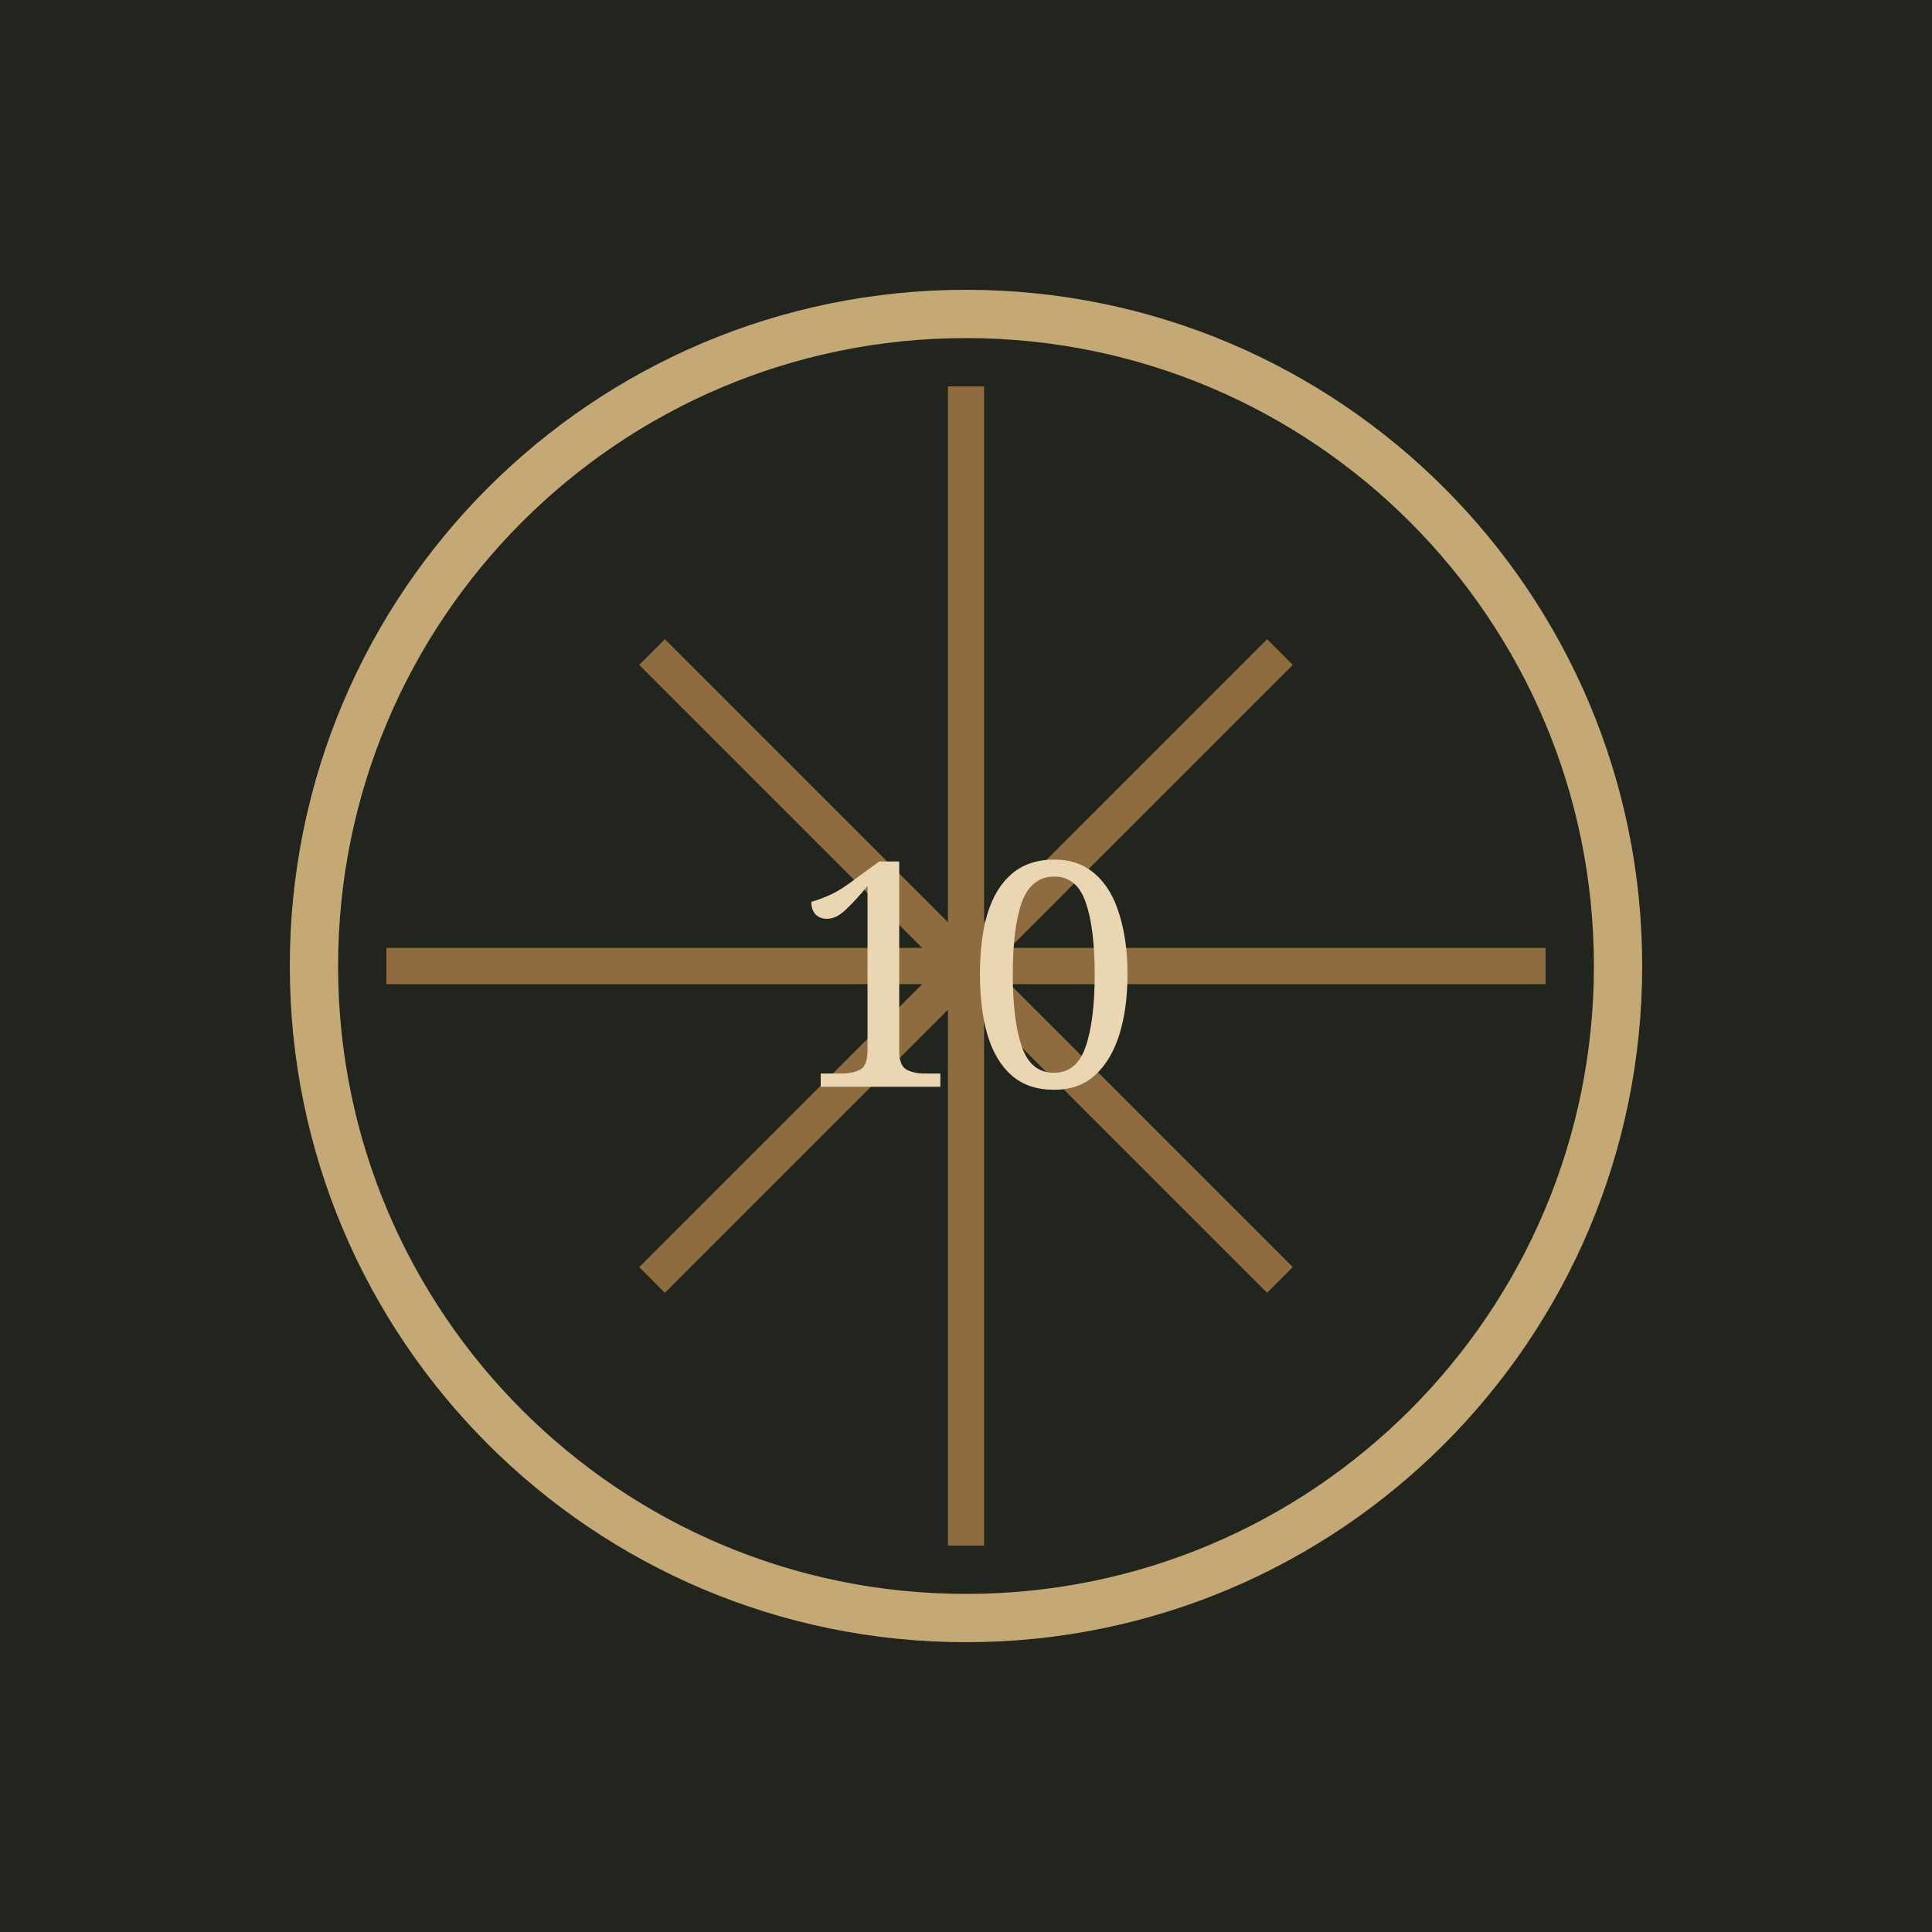
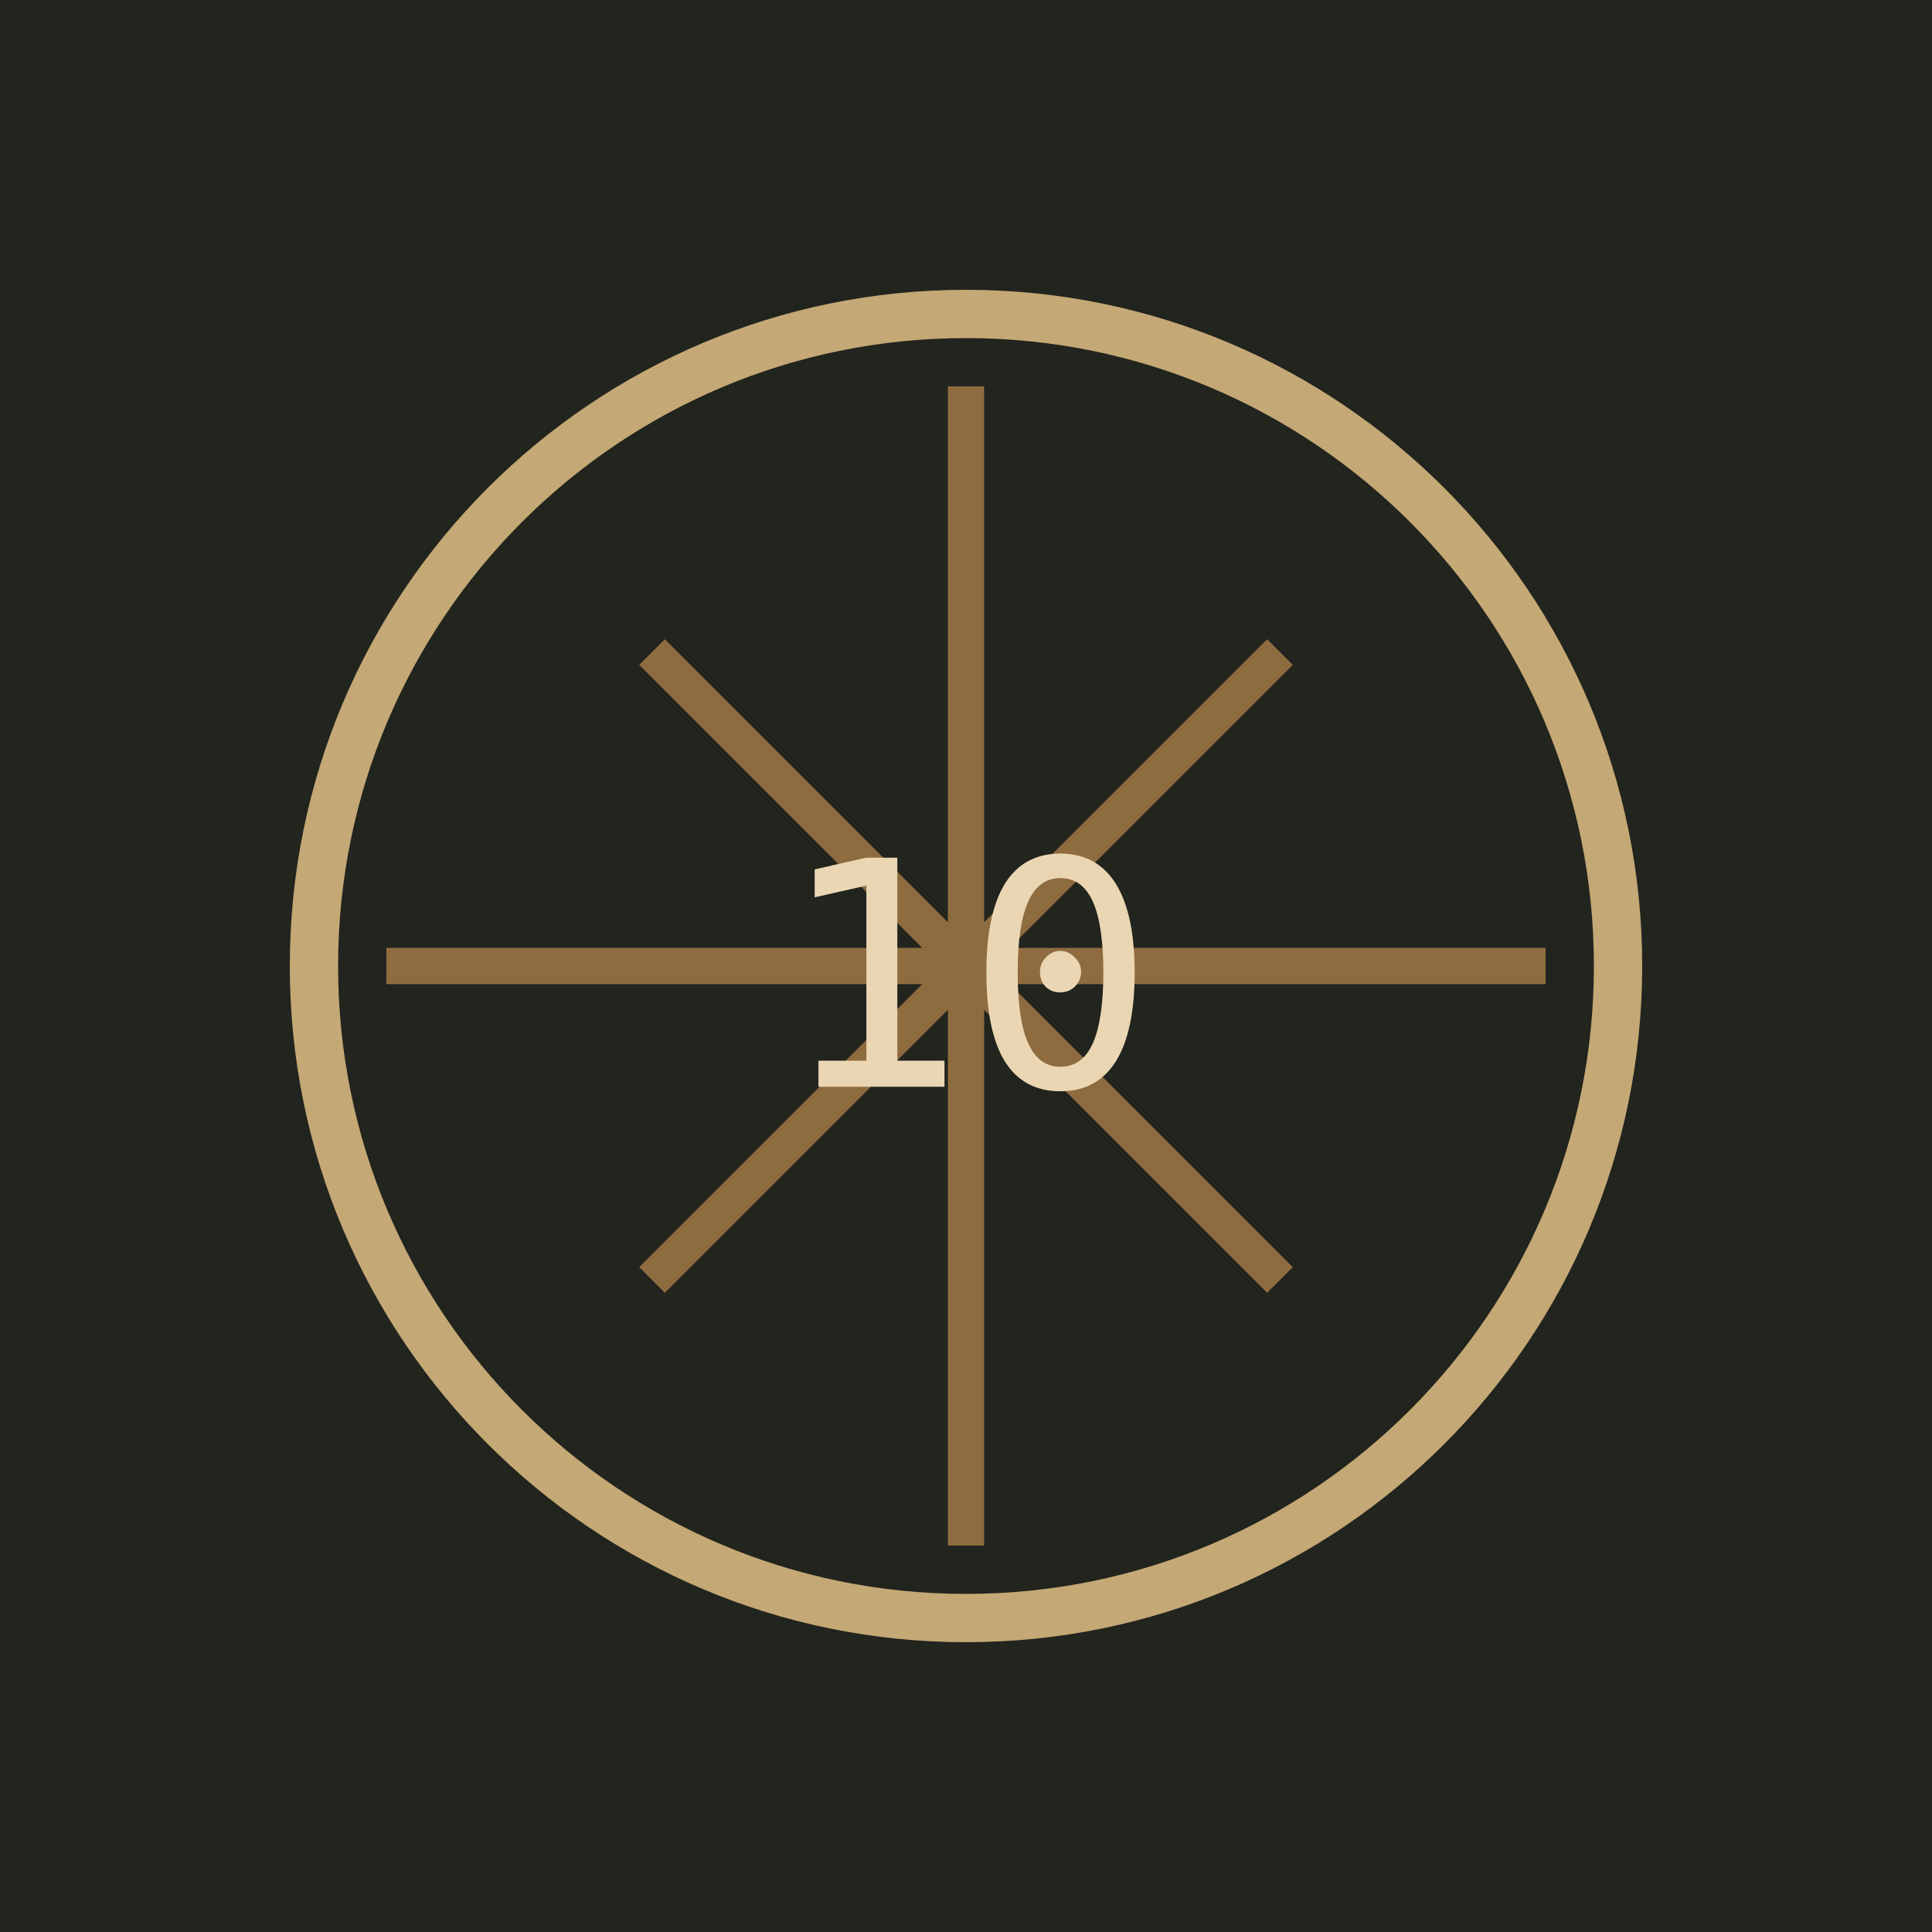
<svg xmlns="http://www.w3.org/2000/svg" viewBox="0 0 80 80">
+   <defs>
+     <style>@font-face{font-family:Inconsolata;src:url("../fonts/Inconsolata-Regular.ttf") format("truetype")}</style>
+   </defs>
  <rect width="80" height="80" fill="#22241e" />
  <circle cx="40" cy="40" r="27" fill="none" stroke="#c4a875" stroke-width="2" />
  <path d="M40 16v48M16 40h48M27 27l26 26m0-26L27 53" stroke="#8f6c3f" stroke-width="1.5" />
-   <text x="40" y="45" fill="#ead6b3" text-anchor="middle" font-family="serif" font-size="13">10</text>
+   <text x="40" y="45" fill="#ead6b3" text-anchor="middle" font-family="Inconsolata" font-size="13">10</text>
</svg>
